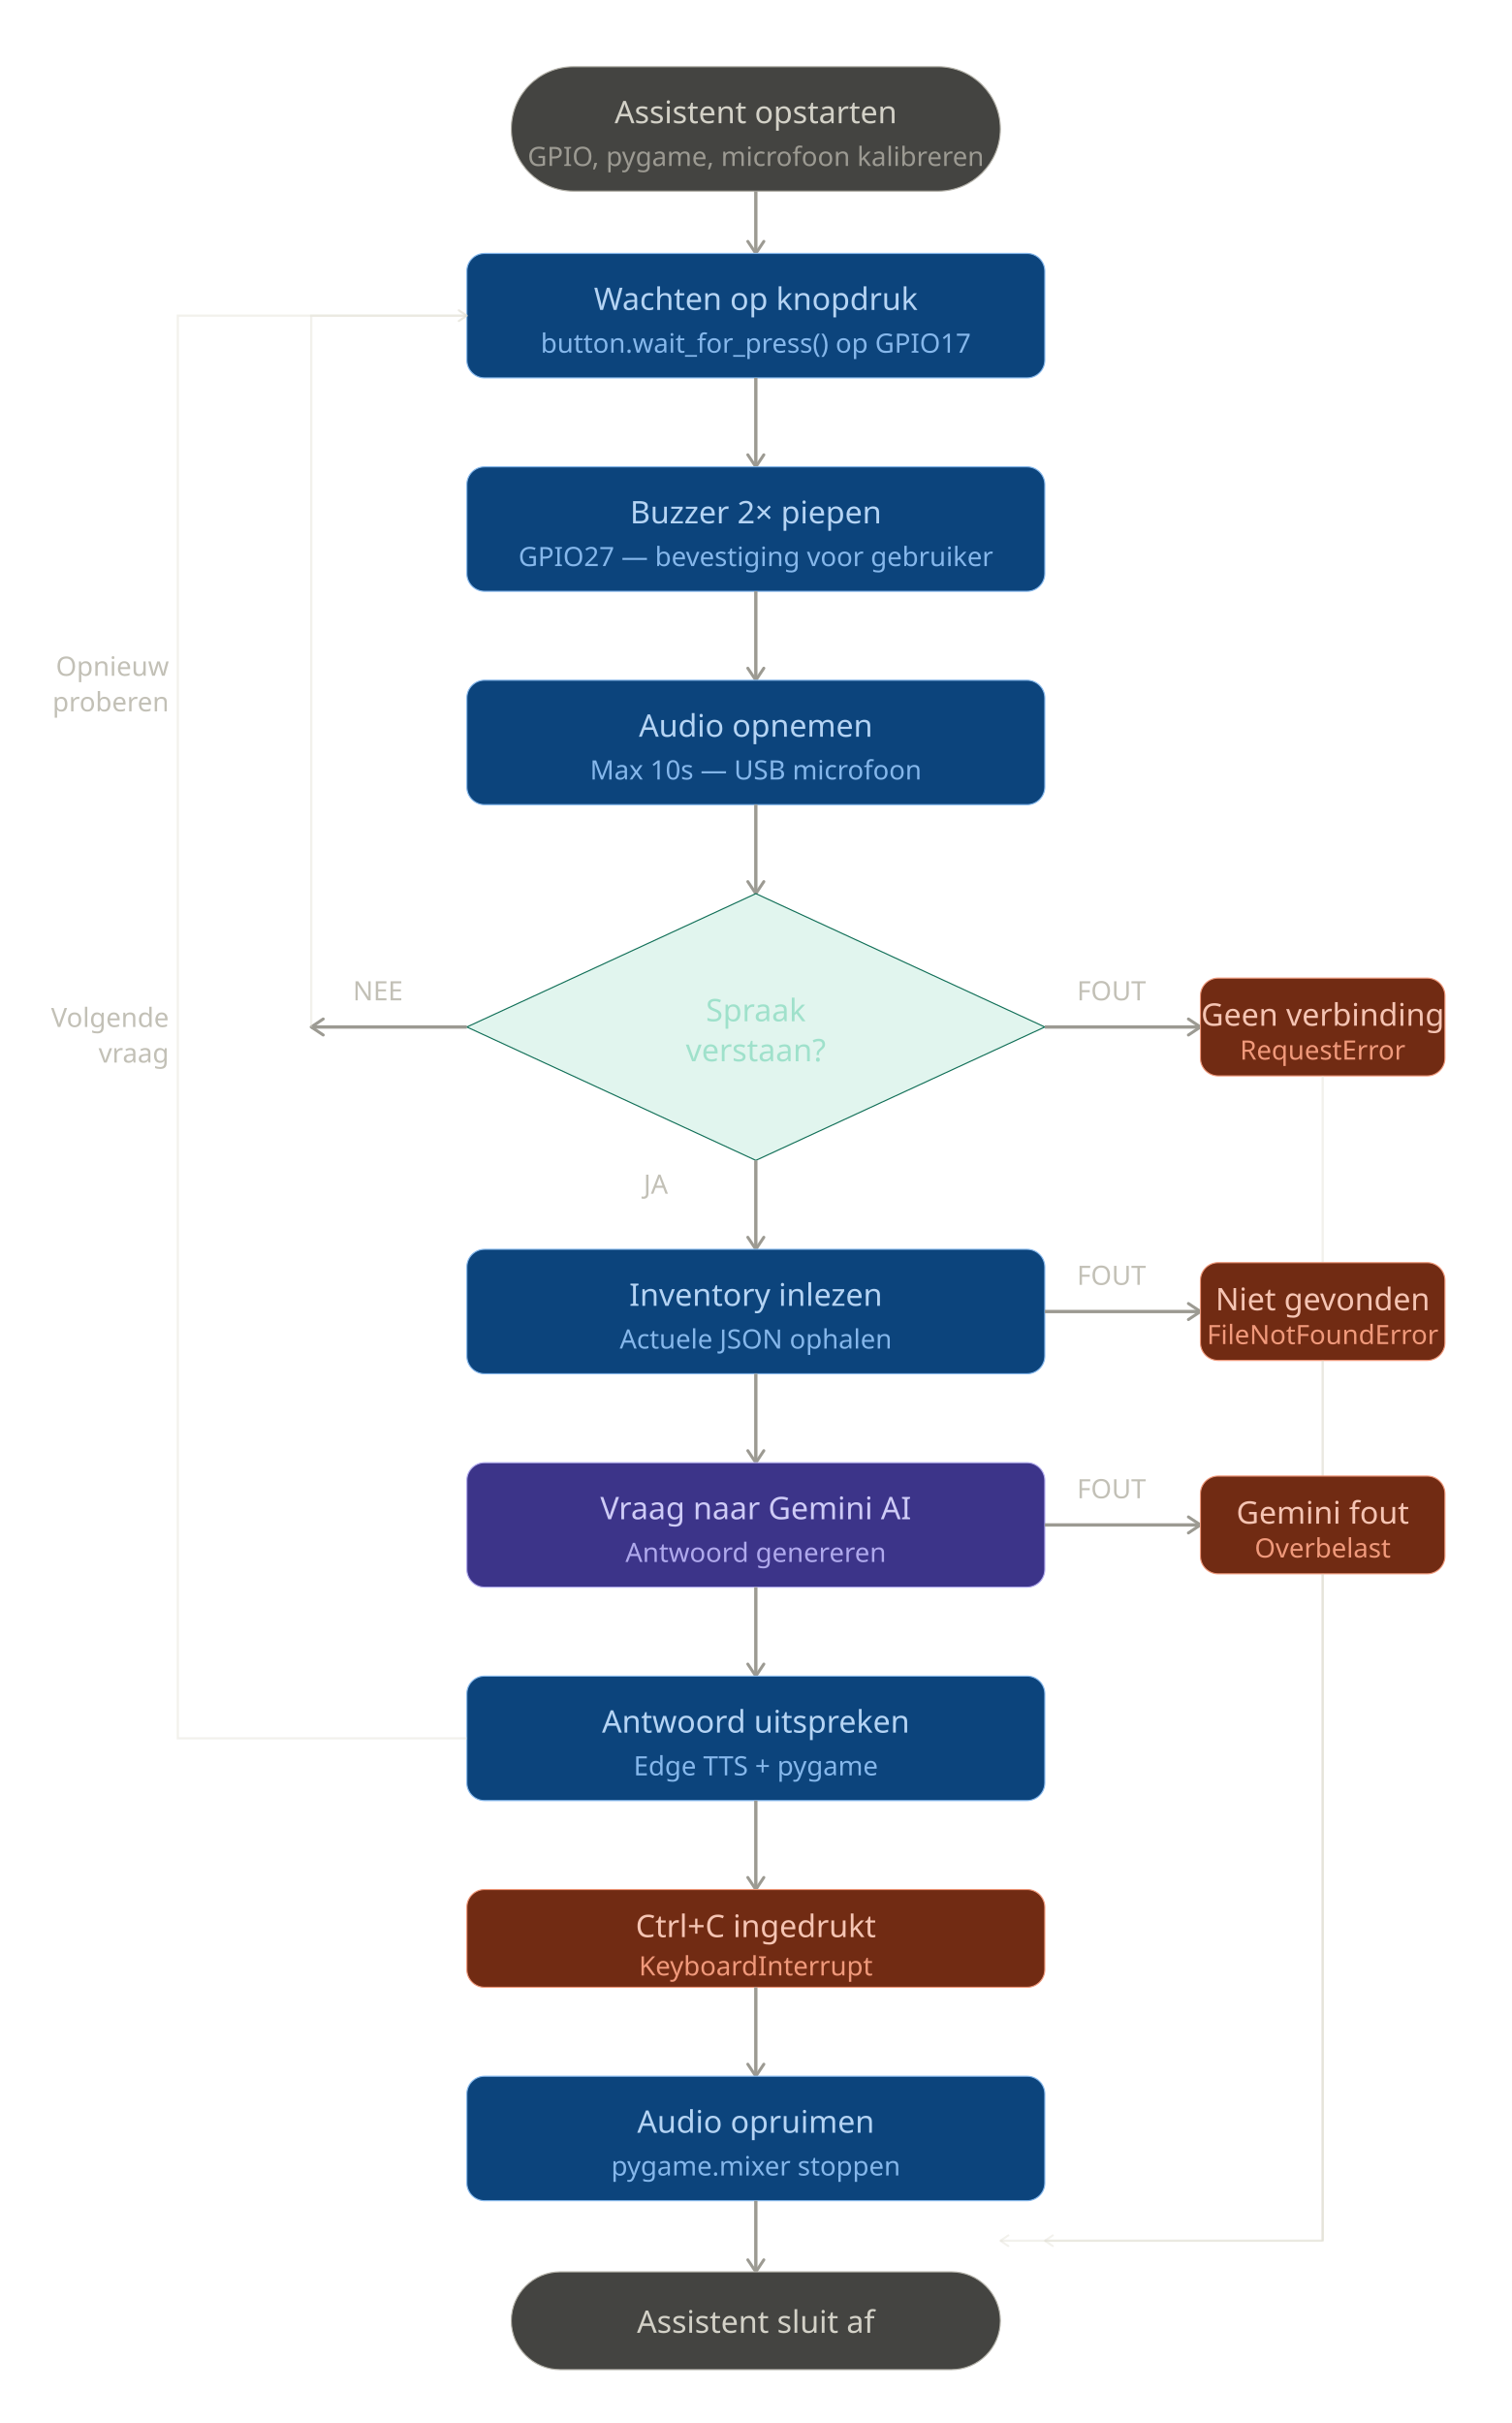
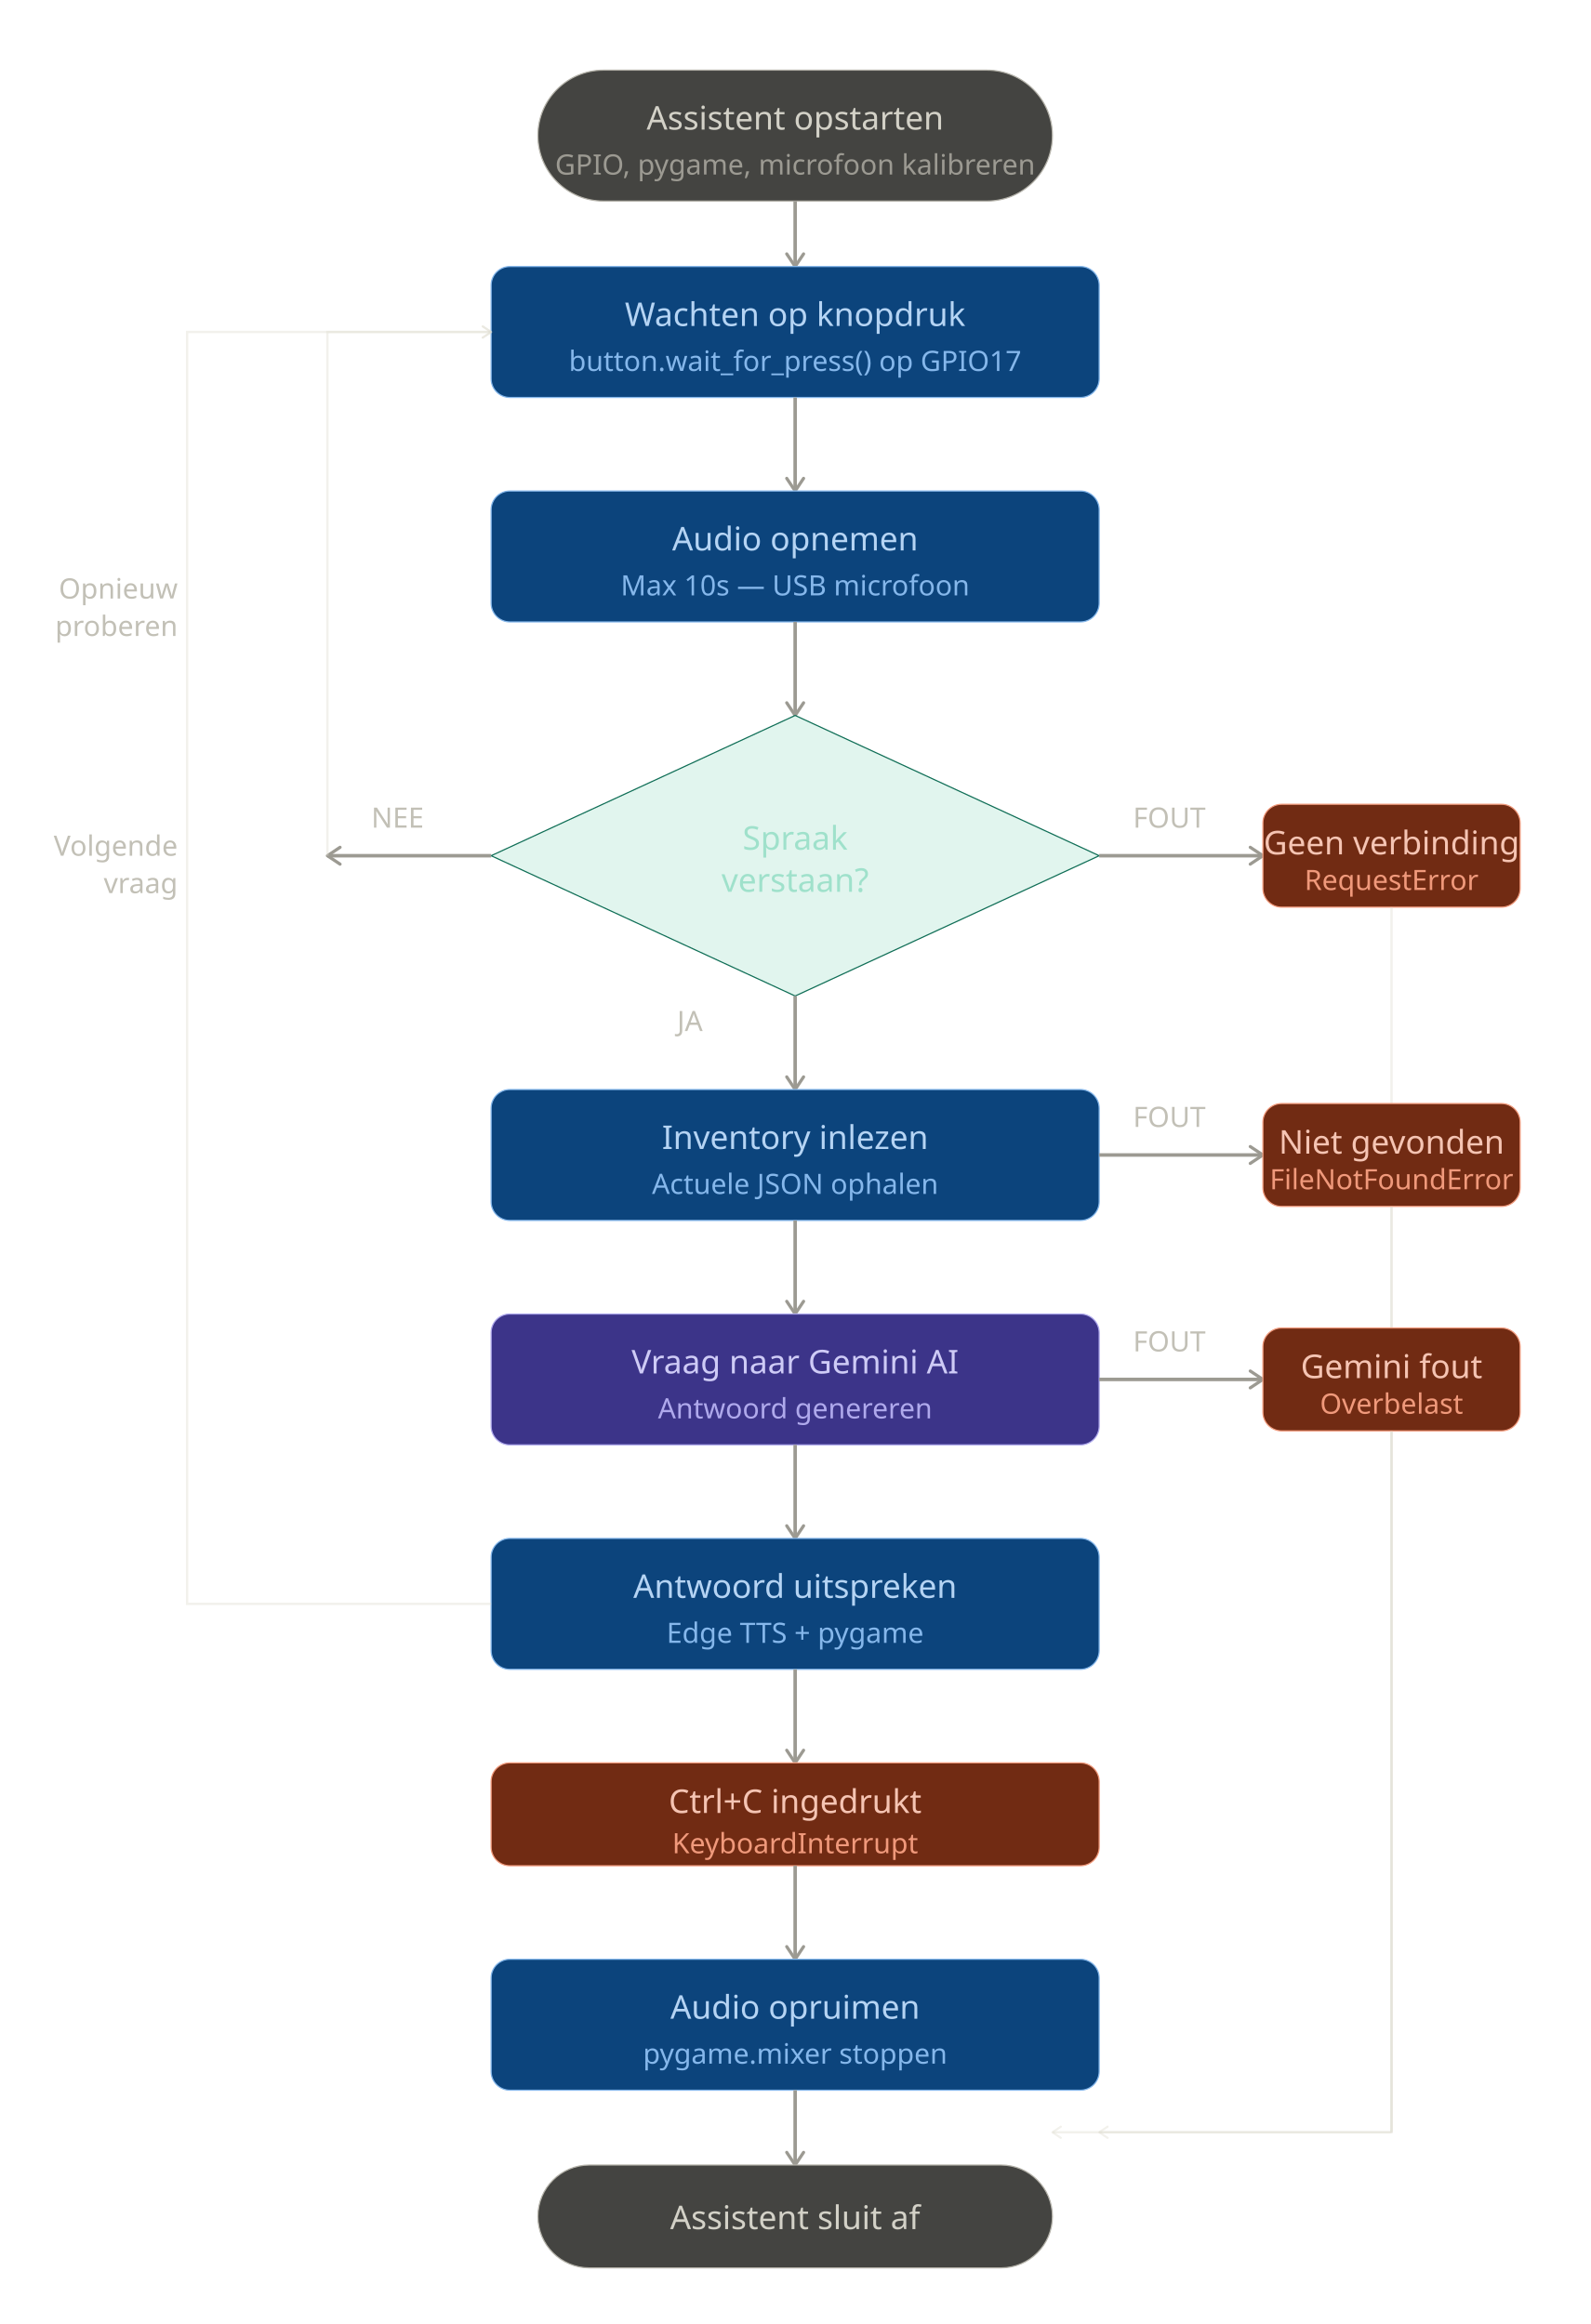
- <svg xmlns="http://www.w3.org/2000/svg" width="100%" viewBox="0 0 680 1090" role="img">
+ <svg xmlns="http://www.w3.org/2000/svg" width="100%" viewBox="0 0 680 994" role="img">
  <defs>
    <marker id="arrow" viewBox="0 0 10 10" refX="8" refY="5" markerWidth="6" markerHeight="6" orient="auto-start-reverse">
      <path d="M2 1L8 5L2 9" fill="none" stroke="context-stroke" stroke-width="1.5" stroke-linecap="round" stroke-linejoin="round" />
    </marker>
  </defs>
  <g>
    <rect x="230" y="30" width="220" height="56" rx="28" stroke-width="0.5" style="fill:rgb(68,68,65);stroke:rgb(180,178,169);" />
    <text x="340" y="50" text-anchor="middle" dominant-baseline="central" style="fill:rgb(211,209,199);font-family:system-ui,sans-serif;font-size:14px;font-weight:500;">Assistent opstarten</text>
    <text x="340" y="70" text-anchor="middle" dominant-baseline="central" style="fill:rgb(156,154,146);font-family:system-ui,sans-serif;font-size:12px;">GPIO, pygame, microfoon kalibreren</text>
  </g>
  <line x1="340" y1="86" x2="340" y2="114" marker-end="url(#arrow)" style="fill:none;stroke:rgb(156,154,146);stroke-width:1.5px;" />
  <g>
    <rect x="210" y="114" width="260" height="56" rx="8" stroke-width="0.5" style="fill:rgb(12,68,124);stroke:rgb(133,183,235);" />
    <text x="340" y="134" text-anchor="middle" dominant-baseline="central" style="fill:rgb(181,212,244);font-family:system-ui,sans-serif;font-size:14px;font-weight:500;">Wachten op knopdruk</text>
    <text x="340" y="154" text-anchor="middle" dominant-baseline="central" style="fill:rgb(133,183,235);font-family:system-ui,sans-serif;font-size:12px;">button.wait_for_press() op GPIO17</text>
  </g>
  <line x1="340" y1="170" x2="340" y2="210" marker-end="url(#arrow)" style="fill:none;stroke:rgb(156,154,146);stroke-width:1.5px;" />
  <g>
    <rect x="210" y="210" width="260" height="56" rx="8" stroke-width="0.5" style="fill:rgb(12,68,124);stroke:rgb(133,183,235);" />
-     <text x="340" y="230" text-anchor="middle" dominant-baseline="central" style="fill:rgb(181,212,244);font-family:system-ui,sans-serif;font-size:14px;font-weight:500;">Buzzer 2× piepen</text>
-     <text x="340" y="250" text-anchor="middle" dominant-baseline="central" style="fill:rgb(133,183,235);font-family:system-ui,sans-serif;font-size:12px;">GPIO27 — bevestiging voor gebruiker</text>
+     <text x="340" y="230" text-anchor="middle" dominant-baseline="central" style="fill:rgb(181,212,244);font-family:system-ui,sans-serif;font-size:14px;font-weight:500;">Audio opnemen</text>
+     <text x="340" y="250" text-anchor="middle" dominant-baseline="central" style="fill:rgb(133,183,235);font-family:system-ui,sans-serif;font-size:12px;">Max 10s — USB microfoon</text>
  </g>
  <line x1="340" y1="266" x2="340" y2="306" marker-end="url(#arrow)" style="fill:none;stroke:rgb(156,154,146);stroke-width:1.5px;" />
  <g>
-     <rect x="210" y="306" width="260" height="56" rx="8" stroke-width="0.5" style="fill:rgb(12,68,124);stroke:rgb(133,183,235);" />
-     <text x="340" y="326" text-anchor="middle" dominant-baseline="central" style="fill:rgb(181,212,244);font-family:system-ui,sans-serif;font-size:14px;font-weight:500;">Audio opnemen</text>
-     <text x="340" y="346" text-anchor="middle" dominant-baseline="central" style="fill:rgb(133,183,235);font-family:system-ui,sans-serif;font-size:12px;">Max 10s — USB microfoon</text>
+     <path d="M340,306 L470,366 L340,426 L210,366 Z" style="fill:rgb(225,245,238);stroke:rgb(15,110,86);stroke-width:0.5px;" />
+     <text x="340" y="358" text-anchor="middle" dominant-baseline="central" style="fill:rgb(159,225,203);font-family:system-ui,sans-serif;font-size:14px;font-weight:500;">Spraak</text>
+     <text x="340" y="376" text-anchor="middle" dominant-baseline="central" style="fill:rgb(159,225,203);font-family:system-ui,sans-serif;font-size:14px;font-weight:500;">verstaan?</text>
  </g>
-   <line x1="340" y1="362" x2="340" y2="402" marker-end="url(#arrow)" style="fill:none;stroke:rgb(156,154,146);stroke-width:1.5px;" />
+   <line x1="210" y1="366" x2="140" y2="366" marker-end="url(#arrow)" style="fill:none;stroke:rgb(156,154,146);stroke-width:1.5px;" />
+   <text x="170" y="354" text-anchor="middle" style="fill:rgb(194,192,182);font-family:system-ui,sans-serif;font-size:12px;">NEE</text>
+   <path d="M140 366 L140 142 L210 142" fill="none" stroke="rgba(222,220,209,0.4)" stroke-width="1" marker-end="url(#arrow)" />
+   <text x="76" y="256" text-anchor="end" style="fill:rgb(194,192,182);font-family:system-ui,sans-serif;font-size:12px;">Opnieuw</text>
+   <text x="76" y="272" text-anchor="end" style="fill:rgb(194,192,182);font-family:system-ui,sans-serif;font-size:12px;">proberen</text>
+   <line x1="470" y1="366" x2="540" y2="366" marker-end="url(#arrow)" style="fill:none;stroke:rgb(156,154,146);stroke-width:1.5px;" />
+   <text x="500" y="354" text-anchor="middle" style="fill:rgb(194,192,182);font-family:system-ui,sans-serif;font-size:12px;">FOUT</text>
  <g>
-     <path d="M340,402 L470,462 L340,522 L210,462 Z" style="fill:rgb(225,245,238);stroke:rgb(15,110,86);stroke-width:0.5px;" />
-     <text x="340" y="454" text-anchor="middle" dominant-baseline="central" style="fill:rgb(159,225,203);font-family:system-ui,sans-serif;font-size:14px;font-weight:500;">Spraak</text>
-     <text x="340" y="472" text-anchor="middle" dominant-baseline="central" style="fill:rgb(159,225,203);font-family:system-ui,sans-serif;font-size:14px;font-weight:500;">verstaan?</text>
+     <rect x="540" y="344" width="110" height="44" rx="8" stroke-width="0.5" style="fill:rgb(113,43,19);stroke:rgb(240,153,123);" />
+     <text x="595" y="360" text-anchor="middle" dominant-baseline="central" style="fill:rgb(245,196,179);font-family:system-ui,sans-serif;font-size:14px;font-weight:500;">Geen verbinding</text>
+     <text x="595" y="376" text-anchor="middle" dominant-baseline="central" style="fill:rgb(240,153,123);font-family:system-ui,sans-serif;font-size:12px;">RequestError</text>
  </g>
-   <line x1="210" y1="462" x2="140" y2="462" marker-end="url(#arrow)" style="fill:none;stroke:rgb(156,154,146);stroke-width:1.5px;" />
-   <text x="170" y="450" text-anchor="middle" style="fill:rgb(194,192,182);font-family:system-ui,sans-serif;font-size:12px;">NEE</text>
-   <path d="M140 462 L140 142 L210 142" fill="none" stroke="rgba(222,220,209,0.4)" stroke-width="1" marker-end="url(#arrow)" />
-   <text x="76" y="304" text-anchor="end" style="fill:rgb(194,192,182);font-family:system-ui,sans-serif;font-size:12px;">Opnieuw</text>
-   <text x="76" y="320" text-anchor="end" style="fill:rgb(194,192,182);font-family:system-ui,sans-serif;font-size:12px;">proberen</text>
-   <line x1="470" y1="462" x2="540" y2="462" marker-end="url(#arrow)" style="fill:none;stroke:rgb(156,154,146);stroke-width:1.5px;" />
-   <text x="500" y="450" text-anchor="middle" style="fill:rgb(194,192,182);font-family:system-ui,sans-serif;font-size:12px;">FOUT</text>
+   <path d="M595 388 L595 912 L450 912" fill="none" stroke="rgba(222,220,209,0.4)" stroke-width="1" marker-end="url(#arrow)" />
+   <text x="295" y="441" text-anchor="middle" style="fill:rgb(194,192,182);font-family:system-ui,sans-serif;font-size:12px;">JA</text>
+   <line x1="340" y1="426" x2="340" y2="466" marker-end="url(#arrow)" style="fill:none;stroke:rgb(156,154,146);stroke-width:1.5px;" />
  <g>
-     <rect x="540" y="440" width="110" height="44" rx="8" stroke-width="0.5" style="fill:rgb(113,43,19);stroke:rgb(240,153,123);" />
-     <text x="595" y="456" text-anchor="middle" dominant-baseline="central" style="fill:rgb(245,196,179);font-family:system-ui,sans-serif;font-size:14px;font-weight:500;">Geen verbinding</text>
-     <text x="595" y="472" text-anchor="middle" dominant-baseline="central" style="fill:rgb(240,153,123);font-family:system-ui,sans-serif;font-size:12px;">RequestError</text>
+     <rect x="210" y="466" width="260" height="56" rx="8" stroke-width="0.5" style="fill:rgb(12,68,124);stroke:rgb(133,183,235);" />
+     <text x="340" y="486" text-anchor="middle" dominant-baseline="central" style="fill:rgb(181,212,244);font-family:system-ui,sans-serif;font-size:14px;font-weight:500;">Inventory inlezen</text>
+     <text x="340" y="506" text-anchor="middle" dominant-baseline="central" style="fill:rgb(133,183,235);font-family:system-ui,sans-serif;font-size:12px;">Actuele JSON ophalen</text>
  </g>
-   <path d="M595 484 L595 1008 L450 1008" fill="none" stroke="rgba(222,220,209,0.4)" stroke-width="1" marker-end="url(#arrow)" />
-   <text x="295" y="537" text-anchor="middle" style="fill:rgb(194,192,182);font-family:system-ui,sans-serif;font-size:12px;">JA</text>
+   <line x1="470" y1="494" x2="540" y2="494" marker-end="url(#arrow)" style="fill:none;stroke:rgb(156,154,146);stroke-width:1.5px;" />
+   <text x="500" y="482" text-anchor="middle" style="fill:rgb(194,192,182);font-family:system-ui,sans-serif;font-size:12px;">FOUT</text>
+   <g>
+     <rect x="540" y="472" width="110" height="44" rx="8" stroke-width="0.5" style="fill:rgb(113,43,19);stroke:rgb(240,153,123);" />
+     <text x="595" y="488" text-anchor="middle" dominant-baseline="central" style="fill:rgb(245,196,179);font-family:system-ui,sans-serif;font-size:14px;font-weight:500;">Niet gevonden</text>
+     <text x="595" y="504" text-anchor="middle" dominant-baseline="central" style="fill:rgb(240,153,123);font-family:system-ui,sans-serif;font-size:12px;">FileNotFoundError</text>
+   </g>
+   <path d="M595 516 L595 912" fill="none" stroke="rgba(222,220,209,0.4)" stroke-width="1" />
  <line x1="340" y1="522" x2="340" y2="562" marker-end="url(#arrow)" style="fill:none;stroke:rgb(156,154,146);stroke-width:1.5px;" />
  <g>
-     <rect x="210" y="562" width="260" height="56" rx="8" stroke-width="0.5" style="fill:rgb(12,68,124);stroke:rgb(133,183,235);" />
-     <text x="340" y="582" text-anchor="middle" dominant-baseline="central" style="fill:rgb(181,212,244);font-family:system-ui,sans-serif;font-size:14px;font-weight:500;">Inventory inlezen</text>
-     <text x="340" y="602" text-anchor="middle" dominant-baseline="central" style="fill:rgb(133,183,235);font-family:system-ui,sans-serif;font-size:12px;">Actuele JSON ophalen</text>
+     <rect x="210" y="562" width="260" height="56" rx="8" stroke-width="0.5" style="fill:rgb(60,52,137);stroke:rgb(175,169,236);" />
+     <text x="340" y="582" text-anchor="middle" dominant-baseline="central" style="fill:rgb(206,203,246);font-family:system-ui,sans-serif;font-size:14px;font-weight:500;">Vraag naar Gemini AI</text>
+     <text x="340" y="602" text-anchor="middle" dominant-baseline="central" style="fill:rgb(175,169,236);font-family:system-ui,sans-serif;font-size:12px;">Antwoord genereren</text>
  </g>
  <line x1="470" y1="590" x2="540" y2="590" marker-end="url(#arrow)" style="fill:none;stroke:rgb(156,154,146);stroke-width:1.5px;" />
  <text x="500" y="578" text-anchor="middle" style="fill:rgb(194,192,182);font-family:system-ui,sans-serif;font-size:12px;">FOUT</text>
  <g>
    <rect x="540" y="568" width="110" height="44" rx="8" stroke-width="0.5" style="fill:rgb(113,43,19);stroke:rgb(240,153,123);" />
-     <text x="595" y="584" text-anchor="middle" dominant-baseline="central" style="fill:rgb(245,196,179);font-family:system-ui,sans-serif;font-size:14px;font-weight:500;">Niet gevonden</text>
-     <text x="595" y="600" text-anchor="middle" dominant-baseline="central" style="fill:rgb(240,153,123);font-family:system-ui,sans-serif;font-size:12px;">FileNotFoundError</text>
+     <text x="595" y="584" text-anchor="middle" dominant-baseline="central" style="fill:rgb(245,196,179);font-family:system-ui,sans-serif;font-size:14px;font-weight:500;">Gemini fout</text>
+     <text x="595" y="600" text-anchor="middle" dominant-baseline="central" style="fill:rgb(240,153,123);font-family:system-ui,sans-serif;font-size:12px;">Overbelast</text>
  </g>
-   <path d="M595 612 L595 1008" fill="none" stroke="rgba(222,220,209,0.4)" stroke-width="1" />
+   <path d="M595 612 L595 912" fill="none" stroke="rgba(222,220,209,0.4)" stroke-width="1" />
  <line x1="340" y1="618" x2="340" y2="658" marker-end="url(#arrow)" style="fill:none;stroke:rgb(156,154,146);stroke-width:1.5px;" />
  <g>
-     <rect x="210" y="658" width="260" height="56" rx="8" stroke-width="0.5" style="fill:rgb(60,52,137);stroke:rgb(175,169,236);" />
-     <text x="340" y="678" text-anchor="middle" dominant-baseline="central" style="fill:rgb(206,203,246);font-family:system-ui,sans-serif;font-size:14px;font-weight:500;">Vraag naar Gemini AI</text>
-     <text x="340" y="698" text-anchor="middle" dominant-baseline="central" style="fill:rgb(175,169,236);font-family:system-ui,sans-serif;font-size:12px;">Antwoord genereren</text>
+     <rect x="210" y="658" width="260" height="56" rx="8" stroke-width="0.5" style="fill:rgb(12,68,124);stroke:rgb(133,183,235);" />
+     <text x="340" y="678" text-anchor="middle" dominant-baseline="central" style="fill:rgb(181,212,244);font-family:system-ui,sans-serif;font-size:14px;font-weight:500;">Antwoord uitspreken</text>
+     <text x="340" y="698" text-anchor="middle" dominant-baseline="central" style="fill:rgb(133,183,235);font-family:system-ui,sans-serif;font-size:12px;">Edge TTS + pygame</text>
  </g>
-   <line x1="470" y1="686" x2="540" y2="686" marker-end="url(#arrow)" style="fill:none;stroke:rgb(156,154,146);stroke-width:1.5px;" />
-   <text x="500" y="674" text-anchor="middle" style="fill:rgb(194,192,182);font-family:system-ui,sans-serif;font-size:12px;">FOUT</text>
-   <g>
-     <rect x="540" y="664" width="110" height="44" rx="8" stroke-width="0.5" style="fill:rgb(113,43,19);stroke:rgb(240,153,123);" />
-     <text x="595" y="680" text-anchor="middle" dominant-baseline="central" style="fill:rgb(245,196,179);font-family:system-ui,sans-serif;font-size:14px;font-weight:500;">Gemini fout</text>
-     <text x="595" y="696" text-anchor="middle" dominant-baseline="central" style="fill:rgb(240,153,123);font-family:system-ui,sans-serif;font-size:12px;">Overbelast</text>
-   </g>
-   <path d="M595 708 L595 1008" fill="none" stroke="rgba(222,220,209,0.4)" stroke-width="1" />
+   <path d="M210 686 L80 686 L80 142 L210 142" fill="none" stroke="rgba(222,220,209,0.4)" stroke-width="1" marker-end="url(#arrow)" />
+   <text x="76" y="366" text-anchor="end" style="fill:rgb(194,192,182);font-family:system-ui,sans-serif;font-size:12px;">Volgende</text>
+   <text x="76" y="382" text-anchor="end" style="fill:rgb(194,192,182);font-family:system-ui,sans-serif;font-size:12px;">vraag</text>
  <line x1="340" y1="714" x2="340" y2="754" marker-end="url(#arrow)" style="fill:none;stroke:rgb(156,154,146);stroke-width:1.5px;" />
  <g>
-     <rect x="210" y="754" width="260" height="56" rx="8" stroke-width="0.5" style="fill:rgb(12,68,124);stroke:rgb(133,183,235);" />
-     <text x="340" y="774" text-anchor="middle" dominant-baseline="central" style="fill:rgb(181,212,244);font-family:system-ui,sans-serif;font-size:14px;font-weight:500;">Antwoord uitspreken</text>
-     <text x="340" y="794" text-anchor="middle" dominant-baseline="central" style="fill:rgb(133,183,235);font-family:system-ui,sans-serif;font-size:12px;">Edge TTS + pygame</text>
+     <rect x="210" y="754" width="260" height="44" rx="8" stroke-width="0.5" style="fill:rgb(113,43,19);stroke:rgb(240,153,123);" />
+     <text x="340" y="770" text-anchor="middle" dominant-baseline="central" style="fill:rgb(245,196,179);font-family:system-ui,sans-serif;font-size:14px;font-weight:500;">Ctrl+C ingedrukt</text>
+     <text x="340" y="788" text-anchor="middle" dominant-baseline="central" style="fill:rgb(240,153,123);font-family:system-ui,sans-serif;font-size:12px;">KeyboardInterrupt</text>
  </g>
-   <path d="M210 782 L80 782 L80 142 L210 142" fill="none" stroke="rgba(222,220,209,0.4)" stroke-width="1" marker-end="url(#arrow)" />
-   <text x="76" y="462" text-anchor="end" style="fill:rgb(194,192,182);font-family:system-ui,sans-serif;font-size:12px;">Volgende</text>
-   <text x="76" y="478" text-anchor="end" style="fill:rgb(194,192,182);font-family:system-ui,sans-serif;font-size:12px;">vraag</text>
-   <line x1="340" y1="810" x2="340" y2="850" marker-end="url(#arrow)" style="fill:none;stroke:rgb(156,154,146);stroke-width:1.5px;" />
+   <line x1="340" y1="798" x2="340" y2="838" marker-end="url(#arrow)" style="fill:none;stroke:rgb(156,154,146);stroke-width:1.5px;" />
  <g>
-     <rect x="210" y="850" width="260" height="44" rx="8" stroke-width="0.5" style="fill:rgb(113,43,19);stroke:rgb(240,153,123);" />
-     <text x="340" y="866" text-anchor="middle" dominant-baseline="central" style="fill:rgb(245,196,179);font-family:system-ui,sans-serif;font-size:14px;font-weight:500;">Ctrl+C ingedrukt</text>
-     <text x="340" y="884" text-anchor="middle" dominant-baseline="central" style="fill:rgb(240,153,123);font-family:system-ui,sans-serif;font-size:12px;">KeyboardInterrupt</text>
+     <rect x="210" y="838" width="260" height="56" rx="8" stroke-width="0.5" style="fill:rgb(12,68,124);stroke:rgb(133,183,235);" />
+     <text x="340" y="858" text-anchor="middle" dominant-baseline="central" style="fill:rgb(181,212,244);font-family:system-ui,sans-serif;font-size:14px;font-weight:500;">Audio opruimen</text>
+     <text x="340" y="878" text-anchor="middle" dominant-baseline="central" style="fill:rgb(133,183,235);font-family:system-ui,sans-serif;font-size:12px;">pygame.mixer stoppen</text>
  </g>
-   <line x1="340" y1="894" x2="340" y2="934" marker-end="url(#arrow)" style="fill:none;stroke:rgb(156,154,146);stroke-width:1.5px;" />
+   <line x1="595" y1="912" x2="470" y2="912" marker-end="url(#arrow)" style="fill:none;stroke:rgba(222,220,209,0.4);stroke-width:1px;" />
+   <line x1="340" y1="894" x2="340" y2="926" marker-end="url(#arrow)" style="fill:none;stroke:rgb(156,154,146);stroke-width:1.5px;" />
  <g>
-     <rect x="210" y="934" width="260" height="56" rx="8" stroke-width="0.5" style="fill:rgb(12,68,124);stroke:rgb(133,183,235);" />
-     <text x="340" y="954" text-anchor="middle" dominant-baseline="central" style="fill:rgb(181,212,244);font-family:system-ui,sans-serif;font-size:14px;font-weight:500;">Audio opruimen</text>
-     <text x="340" y="974" text-anchor="middle" dominant-baseline="central" style="fill:rgb(133,183,235);font-family:system-ui,sans-serif;font-size:12px;">pygame.mixer stoppen</text>
-   </g>
-   <line x1="595" y1="1008" x2="470" y2="1008" marker-end="url(#arrow)" style="fill:none;stroke:rgba(222,220,209,0.4);stroke-width:1px;" />
-   <line x1="340" y1="990" x2="340" y2="1022" marker-end="url(#arrow)" style="fill:none;stroke:rgb(156,154,146);stroke-width:1.5px;" />
-   <g>
-     <rect x="230" y="1022" width="220" height="44" rx="22" stroke-width="0.5" style="fill:rgb(68,68,65);stroke:rgb(180,178,169);" />
-     <text x="340" y="1044" text-anchor="middle" dominant-baseline="central" style="fill:rgb(211,209,199);font-family:system-ui,sans-serif;font-size:14px;font-weight:500;">Assistent sluit af</text>
+     <rect x="230" y="926" width="220" height="44" rx="22" stroke-width="0.5" style="fill:rgb(68,68,65);stroke:rgb(180,178,169);" />
+     <text x="340" y="948" text-anchor="middle" dominant-baseline="central" style="fill:rgb(211,209,199);font-family:system-ui,sans-serif;font-size:14px;font-weight:500;">Assistent sluit af</text>
  </g>
</svg>
